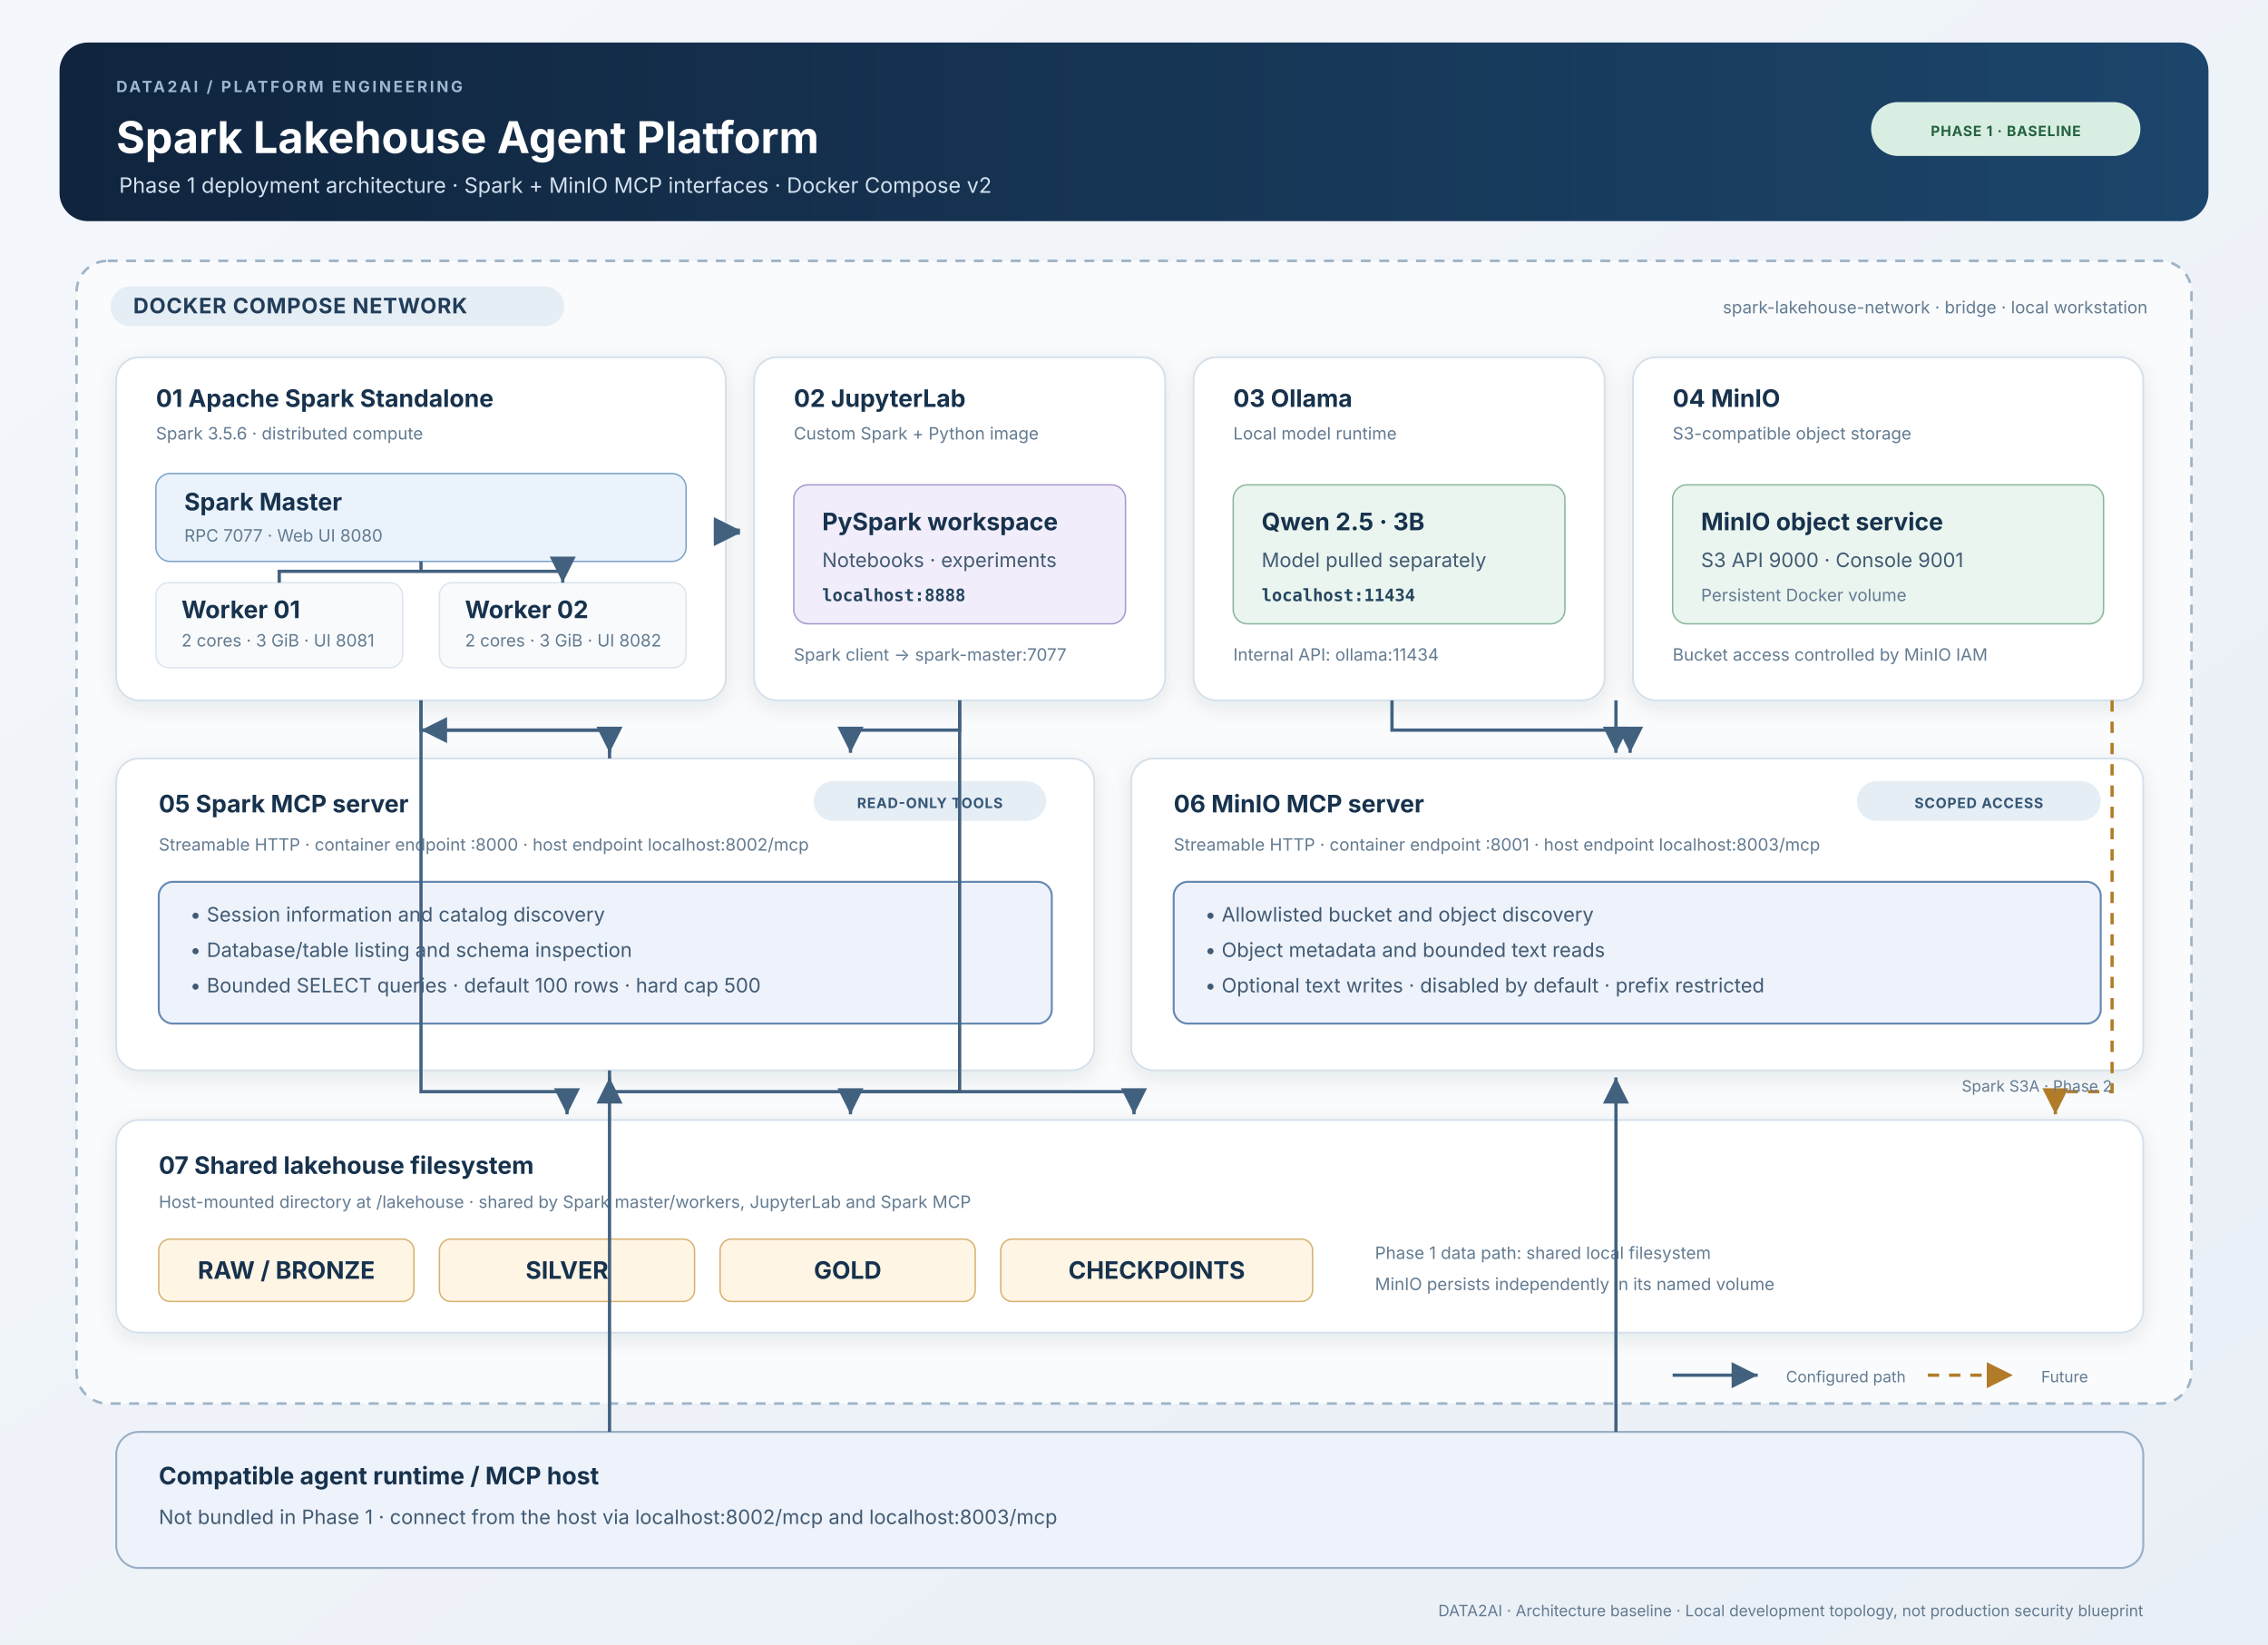
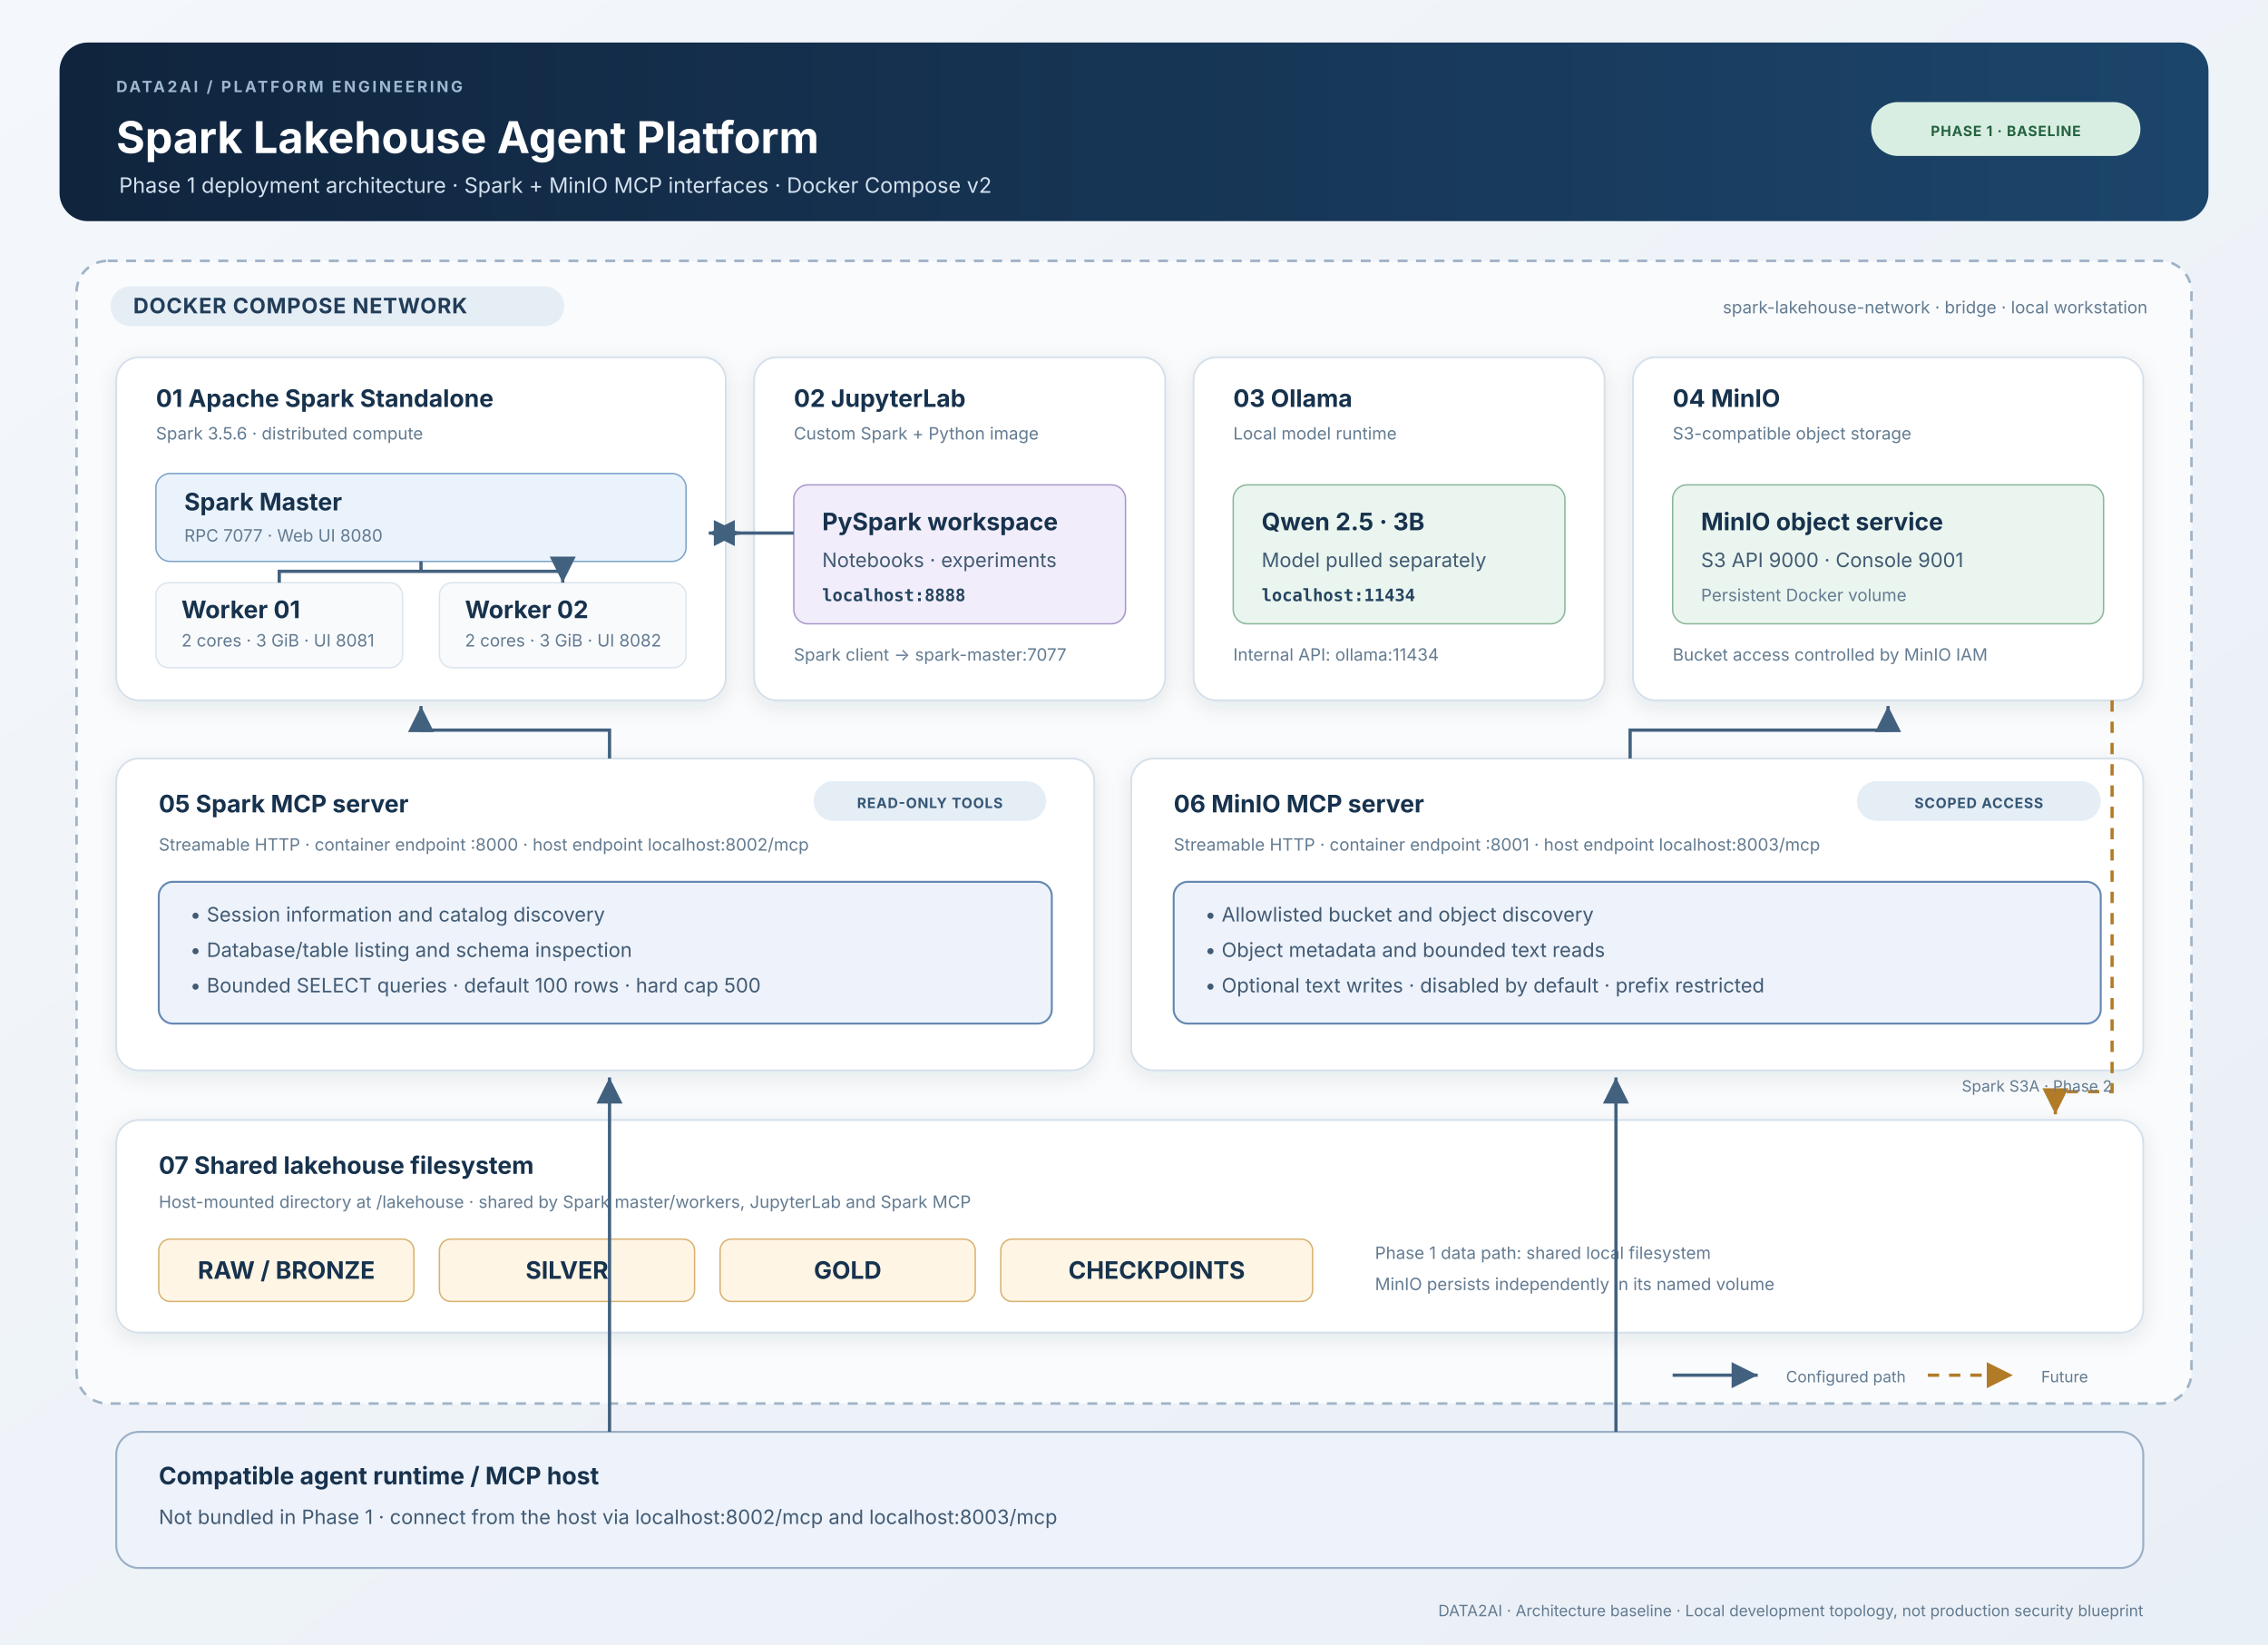
<svg xmlns="http://www.w3.org/2000/svg" width="1600" height="1160" viewBox="0 0 1600 1160" role="img" aria-labelledby="title desc">
  <defs>
    <linearGradient id="canvas" x1="0" y1="0" x2="1" y2="1">
      <stop offset="0" stop-color="#f4f7fb" />
      <stop offset="1" stop-color="#e9eff6" />
    </linearGradient>
    <linearGradient id="navy" x1="0" y1="0" x2="1" y2="0">
      <stop offset="0" stop-color="#10243d" />
      <stop offset="1" stop-color="#1c456b" />
    </linearGradient>
    <filter id="shadow" x="-15%" y="-15%" width="130%" height="140%">
      <feDropShadow dx="0" dy="4" stdDeviation="7" flood-color="#17324d" flood-opacity=".09" />
    </filter>
    <marker id="arrow" markerWidth="9" markerHeight="9" refX="8" refY="4" orient="auto">
      <path d="M0 0 L8 4 L0 8 Z" fill="#42617f" />
    </marker>
    <marker id="futureArrow" markerWidth="9" markerHeight="9" refX="8" refY="4" orient="auto">
      <path d="M0 0 L8 4 L0 8 Z" fill="#b27b28" />
    </marker>
    <style>
    .title{font:700 31px Inter,Arial,sans-serif;fill:#fff}.subtitle{font:15px Inter,Arial,sans-serif;fill:#d4e1ee}
    .eyebrow{font:700 11px Inter,Arial,sans-serif;letter-spacing:1.7px;fill:#9eb8d0}
    .section{font:700 15px Inter,Arial,sans-serif;letter-spacing:.5px;fill:#213d59}
    .cardTitle{font:700 17px Inter,Arial,sans-serif;fill:#17324d}
    .body{font:14px Inter,Arial,sans-serif;fill:#425b73}.muted{font:12px Inter,Arial,sans-serif;fill:#637b91}
    .micro{font:11px Inter,Arial,sans-serif;fill:#637b91}.code{font:600 12px ui-monospace,Consolas,monospace;fill:#24445f}
    .panel{fill:#fff;stroke:#d5e0ea;stroke-width:1.3;filter:url(#shadow)}
    .inner{fill:#f8fafc;stroke:#dce5ee;stroke-width:1}
    .compute{fill:#eaf2fb;stroke:#7da3c8}.notebook{fill:#f1edfa;stroke:#a897cc}
    .ai{fill:#eaf5ef;stroke:#8ab69a}.object{fill:#fff5e5;stroke:#d7b16f}
    .mcp{fill:#edf2fb;stroke:#6689b3;stroke-width:1.4}.pillText{font:700 10px Inter,Arial,sans-serif;letter-spacing:.5px}
    .flow{fill:none;stroke:#42617f;stroke-width:2.3;marker-end:url(#arrow)}
    .future{fill:none;stroke:#b27b28;stroke-width:2.3;stroke-dasharray:8 7;marker-end:url(#futureArrow)}
  </style>
  </defs>
  <rect width="1600" height="1160" fill="url(#canvas)" />
  <rect x="42" y="30" width="1516" height="126" rx="20" fill="url(#navy)" />
  <text x="82" y="65" class="eyebrow">DATA2AI  /  PLATFORM ENGINEERING</text>
  <text x="82" y="108" class="title">Spark Lakehouse Agent Platform</text>
  <text x="84" y="136" class="subtitle">Phase 1 deployment architecture  ·  Spark + MinIO MCP interfaces  ·  Docker Compose v2</text>
  <rect x="1320" y="72" width="190" height="38" rx="19" fill="#d9eee2" />
  <text x="1415" y="96" text-anchor="middle" class="pillText" fill="#24633f">PHASE 1 · BASELINE</text>
  <rect x="54" y="184" width="1492" height="806" rx="22" fill="#f9fbfd" stroke="#9fb3c7" stroke-width="1.8" stroke-dasharray="7 6" />
  <rect x="78" y="202" width="320" height="28" rx="14" fill="#e5edf5" />
  <text x="94" y="221" class="section">DOCKER COMPOSE NETWORK</text>
  <text x="1515" y="221" text-anchor="end" class="muted">spark-lakehouse-network · bridge · local workstation</text>
  <rect x="82" y="252" width="430" height="242" rx="16" class="panel" />
  <text x="110" y="287" class="cardTitle">01  Apache Spark Standalone</text>
  <text x="110" y="310" class="muted">Spark 3.5.6 · distributed compute</text>
  <rect x="110" y="334" width="374" height="62" rx="10" class="compute" />
  <text x="130" y="360" class="cardTitle">Spark Master</text>
  <text x="130" y="382" class="muted">RPC 7077 · Web UI 8080</text>
  <rect x="110" y="411" width="174" height="60" rx="9" class="inner" />
  <text x="128" y="436" class="cardTitle">Worker 01</text>
  <text x="128" y="456" class="muted">2 cores · 3 GiB · UI 8081</text>
  <rect x="310" y="411" width="174" height="60" rx="9" class="inner" />
  <text x="328" y="436" class="cardTitle">Worker 02</text>
  <text x="328" y="456" class="muted">2 cores · 3 GiB · UI 8082</text>
  <path d="M297 396 V403 H197 V411 M297 403 H397 V411" class="flow" />
  <rect x="532" y="252" width="290" height="242" rx="16" class="panel" />
  <text x="560" y="287" class="cardTitle">02  JupyterLab</text>
  <text x="560" y="310" class="muted">Custom Spark + Python image</text>
  <rect x="560" y="342" width="234" height="98" rx="10" class="notebook" />
  <text x="580" y="374" class="cardTitle">PySpark workspace</text>
  <text x="580" y="400" class="body">Notebooks · experiments</text>
  <text x="580" y="424" class="code">localhost:8888</text>
  <text x="560" y="466" class="muted">Spark client → spark-master:7077</text>
-   <path d="M512 374 H522" class="flow" />
+   <path d="M560 376 H500" class="flow" />
  <rect x="842" y="252" width="290" height="242" rx="16" class="panel" />
  <text x="870" y="287" class="cardTitle">03  Ollama</text>
  <text x="870" y="310" class="muted">Local model runtime</text>
  <rect x="870" y="342" width="234" height="98" rx="10" class="ai" />
  <text x="890" y="374" class="cardTitle">Qwen 2.5 · 3B</text>
  <text x="890" y="400" class="body">Model pulled separately</text>
  <text x="890" y="424" class="code">localhost:11434</text>
  <text x="870" y="466" class="muted">Internal API: ollama:11434</text>
  <rect x="1152" y="252" width="360" height="242" rx="16" class="panel" />
  <text x="1180" y="287" class="cardTitle">04  MinIO</text>
  <text x="1180" y="310" class="muted">S3-compatible object storage</text>
  <rect x="1180" y="342" width="304" height="98" rx="10" class="ai" />
  <text x="1200" y="374" class="cardTitle">MinIO object service</text>
  <text x="1200" y="400" class="body">S3 API 9000 · Console 9001</text>
  <text x="1200" y="424" class="muted">Persistent Docker volume</text>
  <text x="1180" y="466" class="muted">Bucket access controlled by MinIO IAM</text>
  <rect x="82" y="535" width="690" height="220" rx="16" class="panel" />
  <text x="112" y="573" class="cardTitle">05  Spark MCP server</text>
  <rect x="574" y="551" width="164" height="28" rx="14" fill="#e5edf5" />
  <text x="656" y="570" text-anchor="middle" class="pillText" fill="#345675">READ-ONLY TOOLS</text>
  <text x="112" y="600" class="muted">Streamable HTTP · container endpoint :8000 · host endpoint localhost:8002/mcp</text>
  <rect x="112" y="622" width="630" height="100" rx="10" class="mcp" />
  <text x="134" y="650" class="body">• Session information and catalog discovery</text>
  <text x="134" y="675" class="body">• Database/table listing and schema inspection</text>
  <text x="134" y="700" class="body">• Bounded SELECT queries · default 100 rows · hard cap 500</text>
  <rect x="798" y="535" width="714" height="220" rx="16" class="panel" />
  <text x="828" y="573" class="cardTitle">06  MinIO MCP server</text>
  <rect x="1310" y="551" width="172" height="28" rx="14" fill="#e5edf5" />
  <text x="1396" y="570" text-anchor="middle" class="pillText" fill="#345675">SCOPED ACCESS</text>
  <text x="828" y="600" class="muted">Streamable HTTP · container endpoint :8001 · host endpoint localhost:8003/mcp</text>
  <rect x="828" y="622" width="654" height="100" rx="10" class="mcp" />
  <text x="850" y="650" class="body">• Allowlisted bucket and object discovery</text>
  <text x="850" y="675" class="body">• Object metadata and bounded text reads</text>
  <text x="850" y="700" class="body">• Optional text writes · disabled by default · prefix restricted</text>
-   <path d="M297 494 V515 H430 V531" class="flow" />
-   <path d="M677 494 V515 H600 V531" class="flow" />
-   <path d="M982 494 V515 H1140 V531" class="flow" />
  <path d="M512 376 H522" class="flow" />
-   <path d="M430 535 V515 H297" class="flow" />
-   <path d="M1140 494 V515 H1150 V531" class="flow" />
+   <path d="M430 535 V515 H297 V498" class="flow" />
+   <path d="M1150 535 V515 H1332 V498" class="flow" />
  <rect x="82" y="790" width="1430" height="150" rx="16" class="panel" />
  <text x="112" y="828" class="cardTitle">07  Shared lakehouse filesystem</text>
  <text x="112" y="852" class="muted">Host-mounted directory at /lakehouse · shared by Spark master/workers, JupyterLab and Spark MCP</text>
  <rect x="112" y="874" width="180" height="44" rx="8" class="object" />
  <text x="202" y="902" text-anchor="middle" class="cardTitle">RAW / BRONZE</text>
  <rect x="310" y="874" width="180" height="44" rx="8" class="object" />
  <text x="400" y="902" text-anchor="middle" class="cardTitle">SILVER</text>
  <rect x="508" y="874" width="180" height="44" rx="8" class="object" />
  <text x="598" y="902" text-anchor="middle" class="cardTitle">GOLD</text>
  <rect x="706" y="874" width="220" height="44" rx="8" class="object" />
  <text x="816" y="902" text-anchor="middle" class="cardTitle">CHECKPOINTS</text>
  <text x="970" y="888" class="muted">Phase 1 data path: shared local filesystem</text>
  <text x="970" y="910" class="muted">MinIO persists independently in its named volume</text>
-   <path d="M297 494 V770 H400 V786" class="flow" />
-   <path d="M677 494 V770 H600 V786" class="flow" />
-   <path d="M430 755 V770 H800 V786" class="flow" />
  <rect x="82" y="1010" width="1430" height="96" rx="16" fill="#edf2fb" stroke="#9aafc7" stroke-width="1.4" />
  <text x="112" y="1047" class="cardTitle">Compatible agent runtime / MCP host</text>
  <text x="112" y="1075" class="body">Not bundled in Phase 1 · connect from the host via localhost:8002/mcp and localhost:8003/mcp</text>
  <path d="M430 1010 V970 H430 V760" class="flow" />
  <path d="M1140 1010 V970 H1140 V760" class="flow" />
  <path d="M1490 494 V770 H1450 V786" class="future" />
  <text x="1490" y="770" text-anchor="end" class="micro">Spark S3A · Phase 2</text>
  <path d="M1180 970 H1240" class="flow" />
  <text x="1260" y="975" class="micro">Configured path</text>
  <path d="M1360 970 H1420" class="future" />
  <text x="1440" y="975" class="micro">Future</text>
  <text x="1512" y="1140" text-anchor="end" class="micro">DATA2AI  ·  Architecture baseline  ·  Local development topology, not production security blueprint</text>
</svg>
